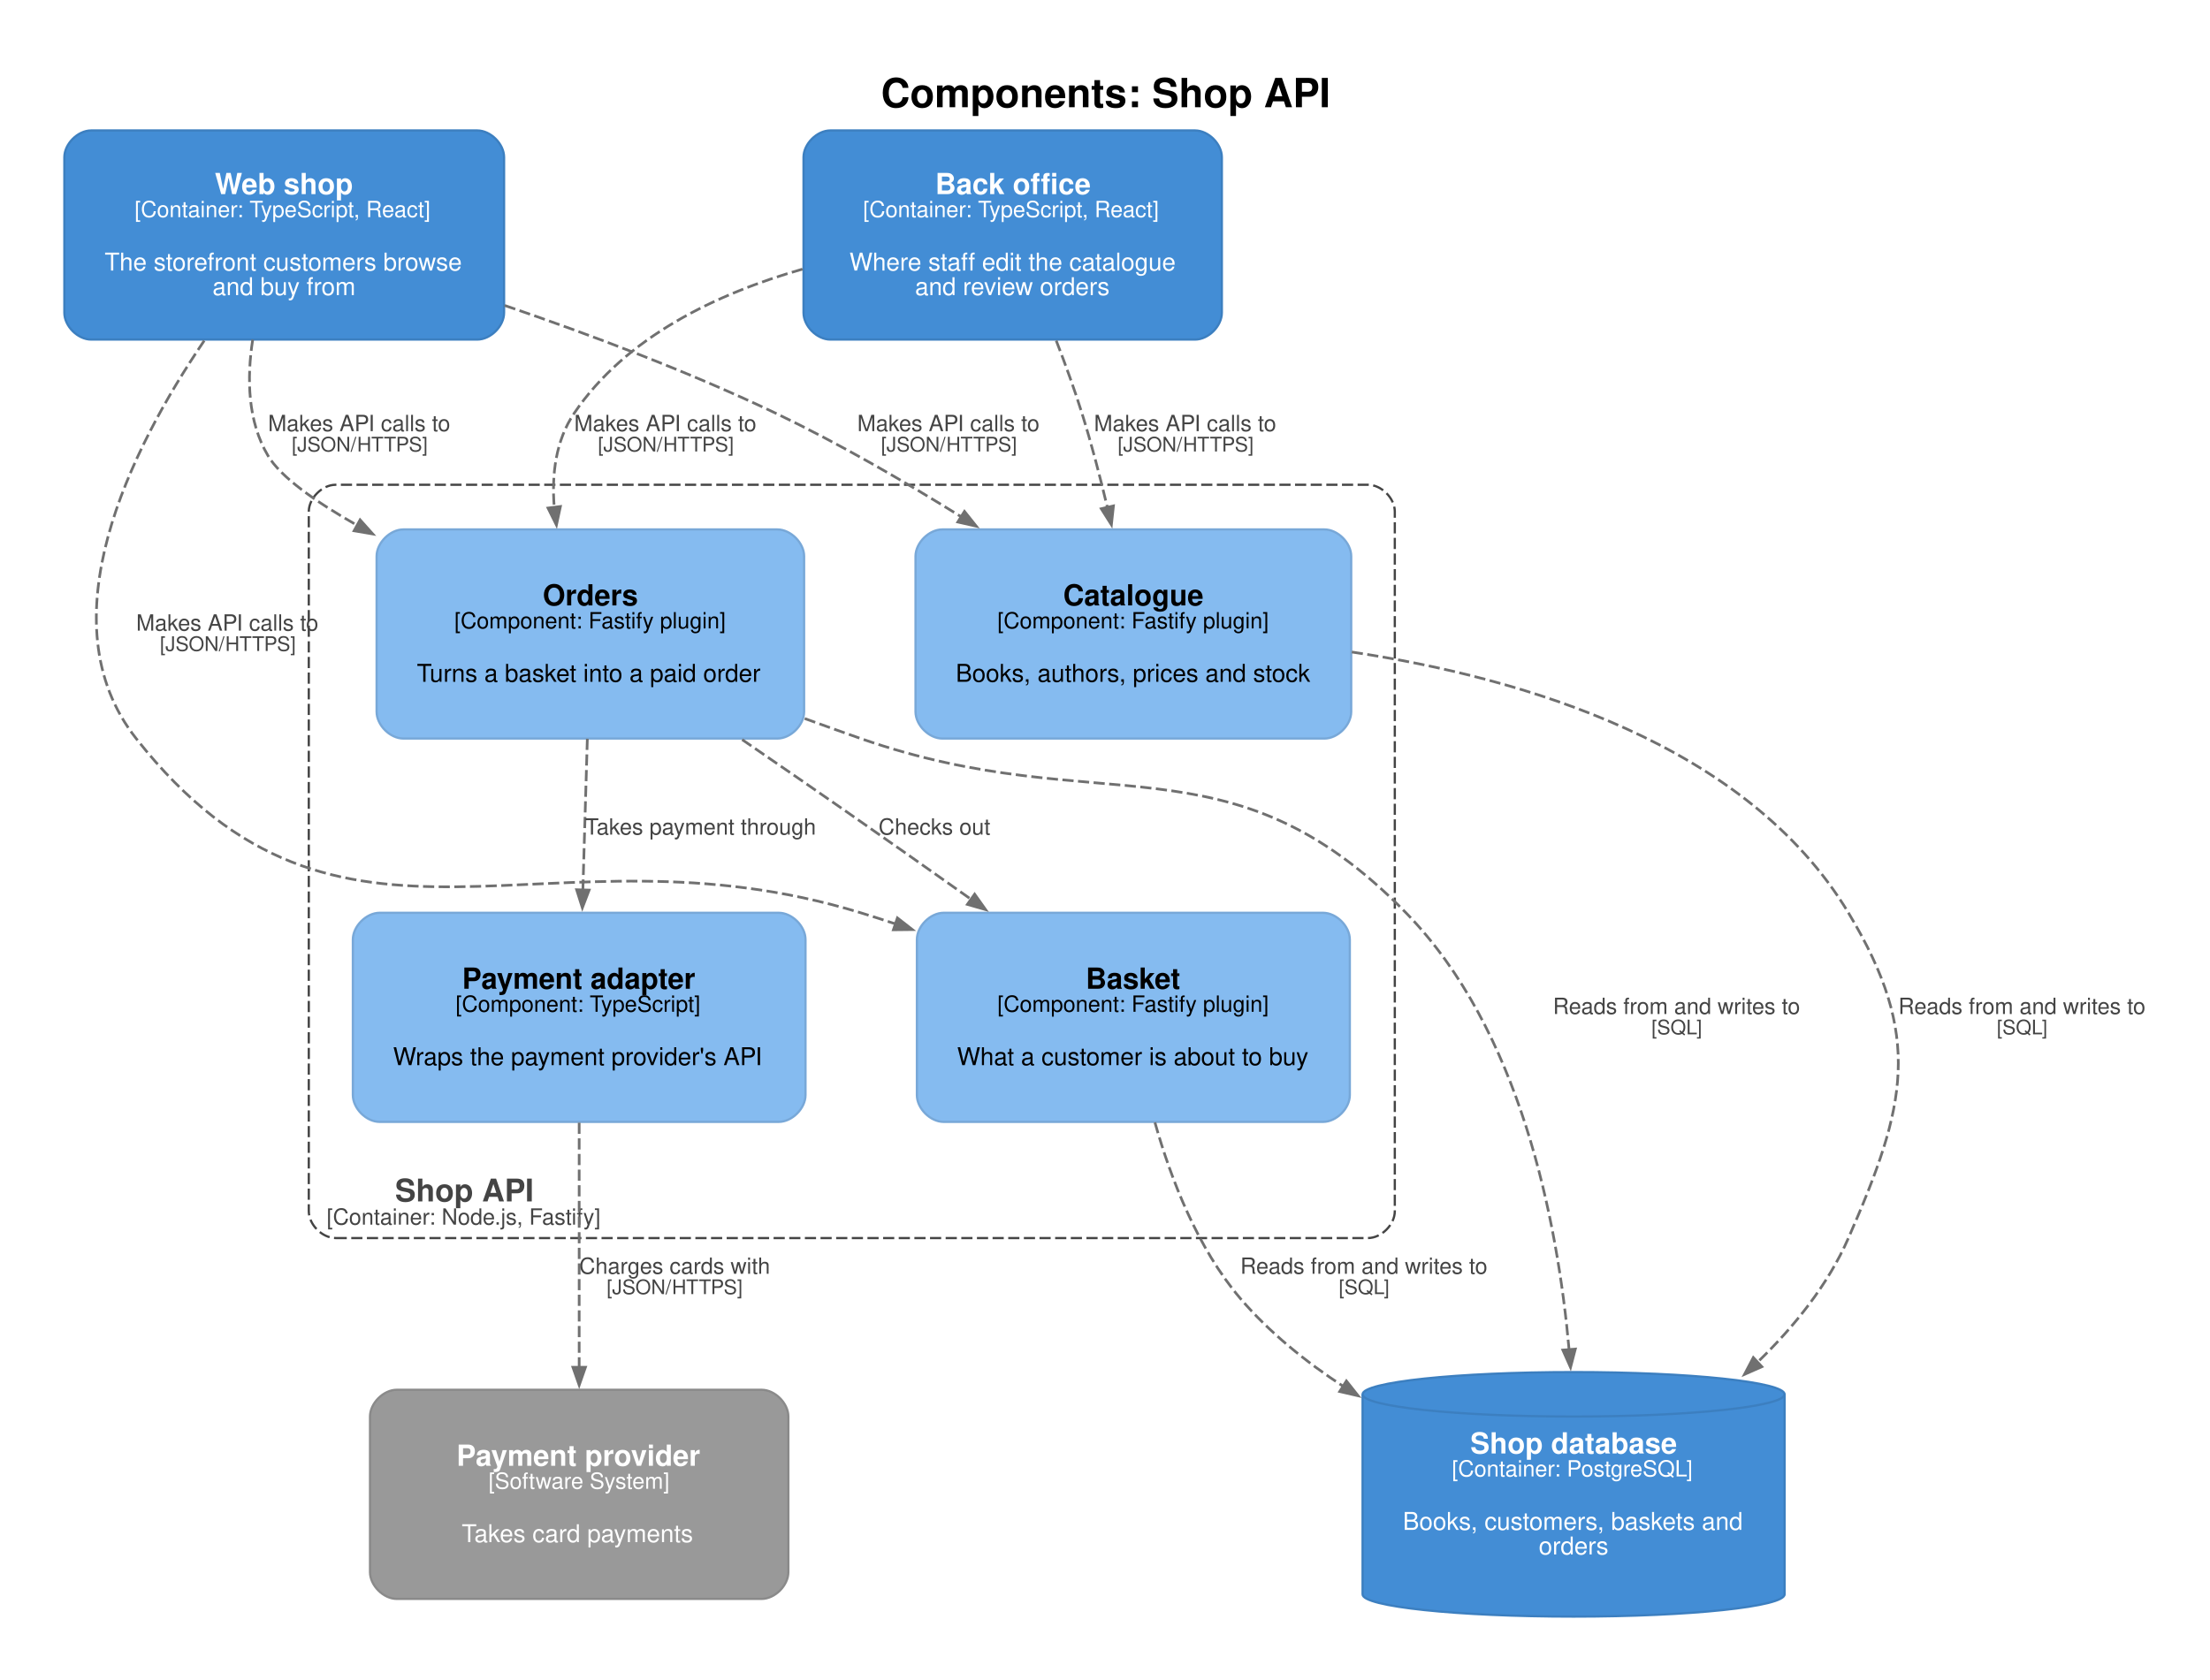
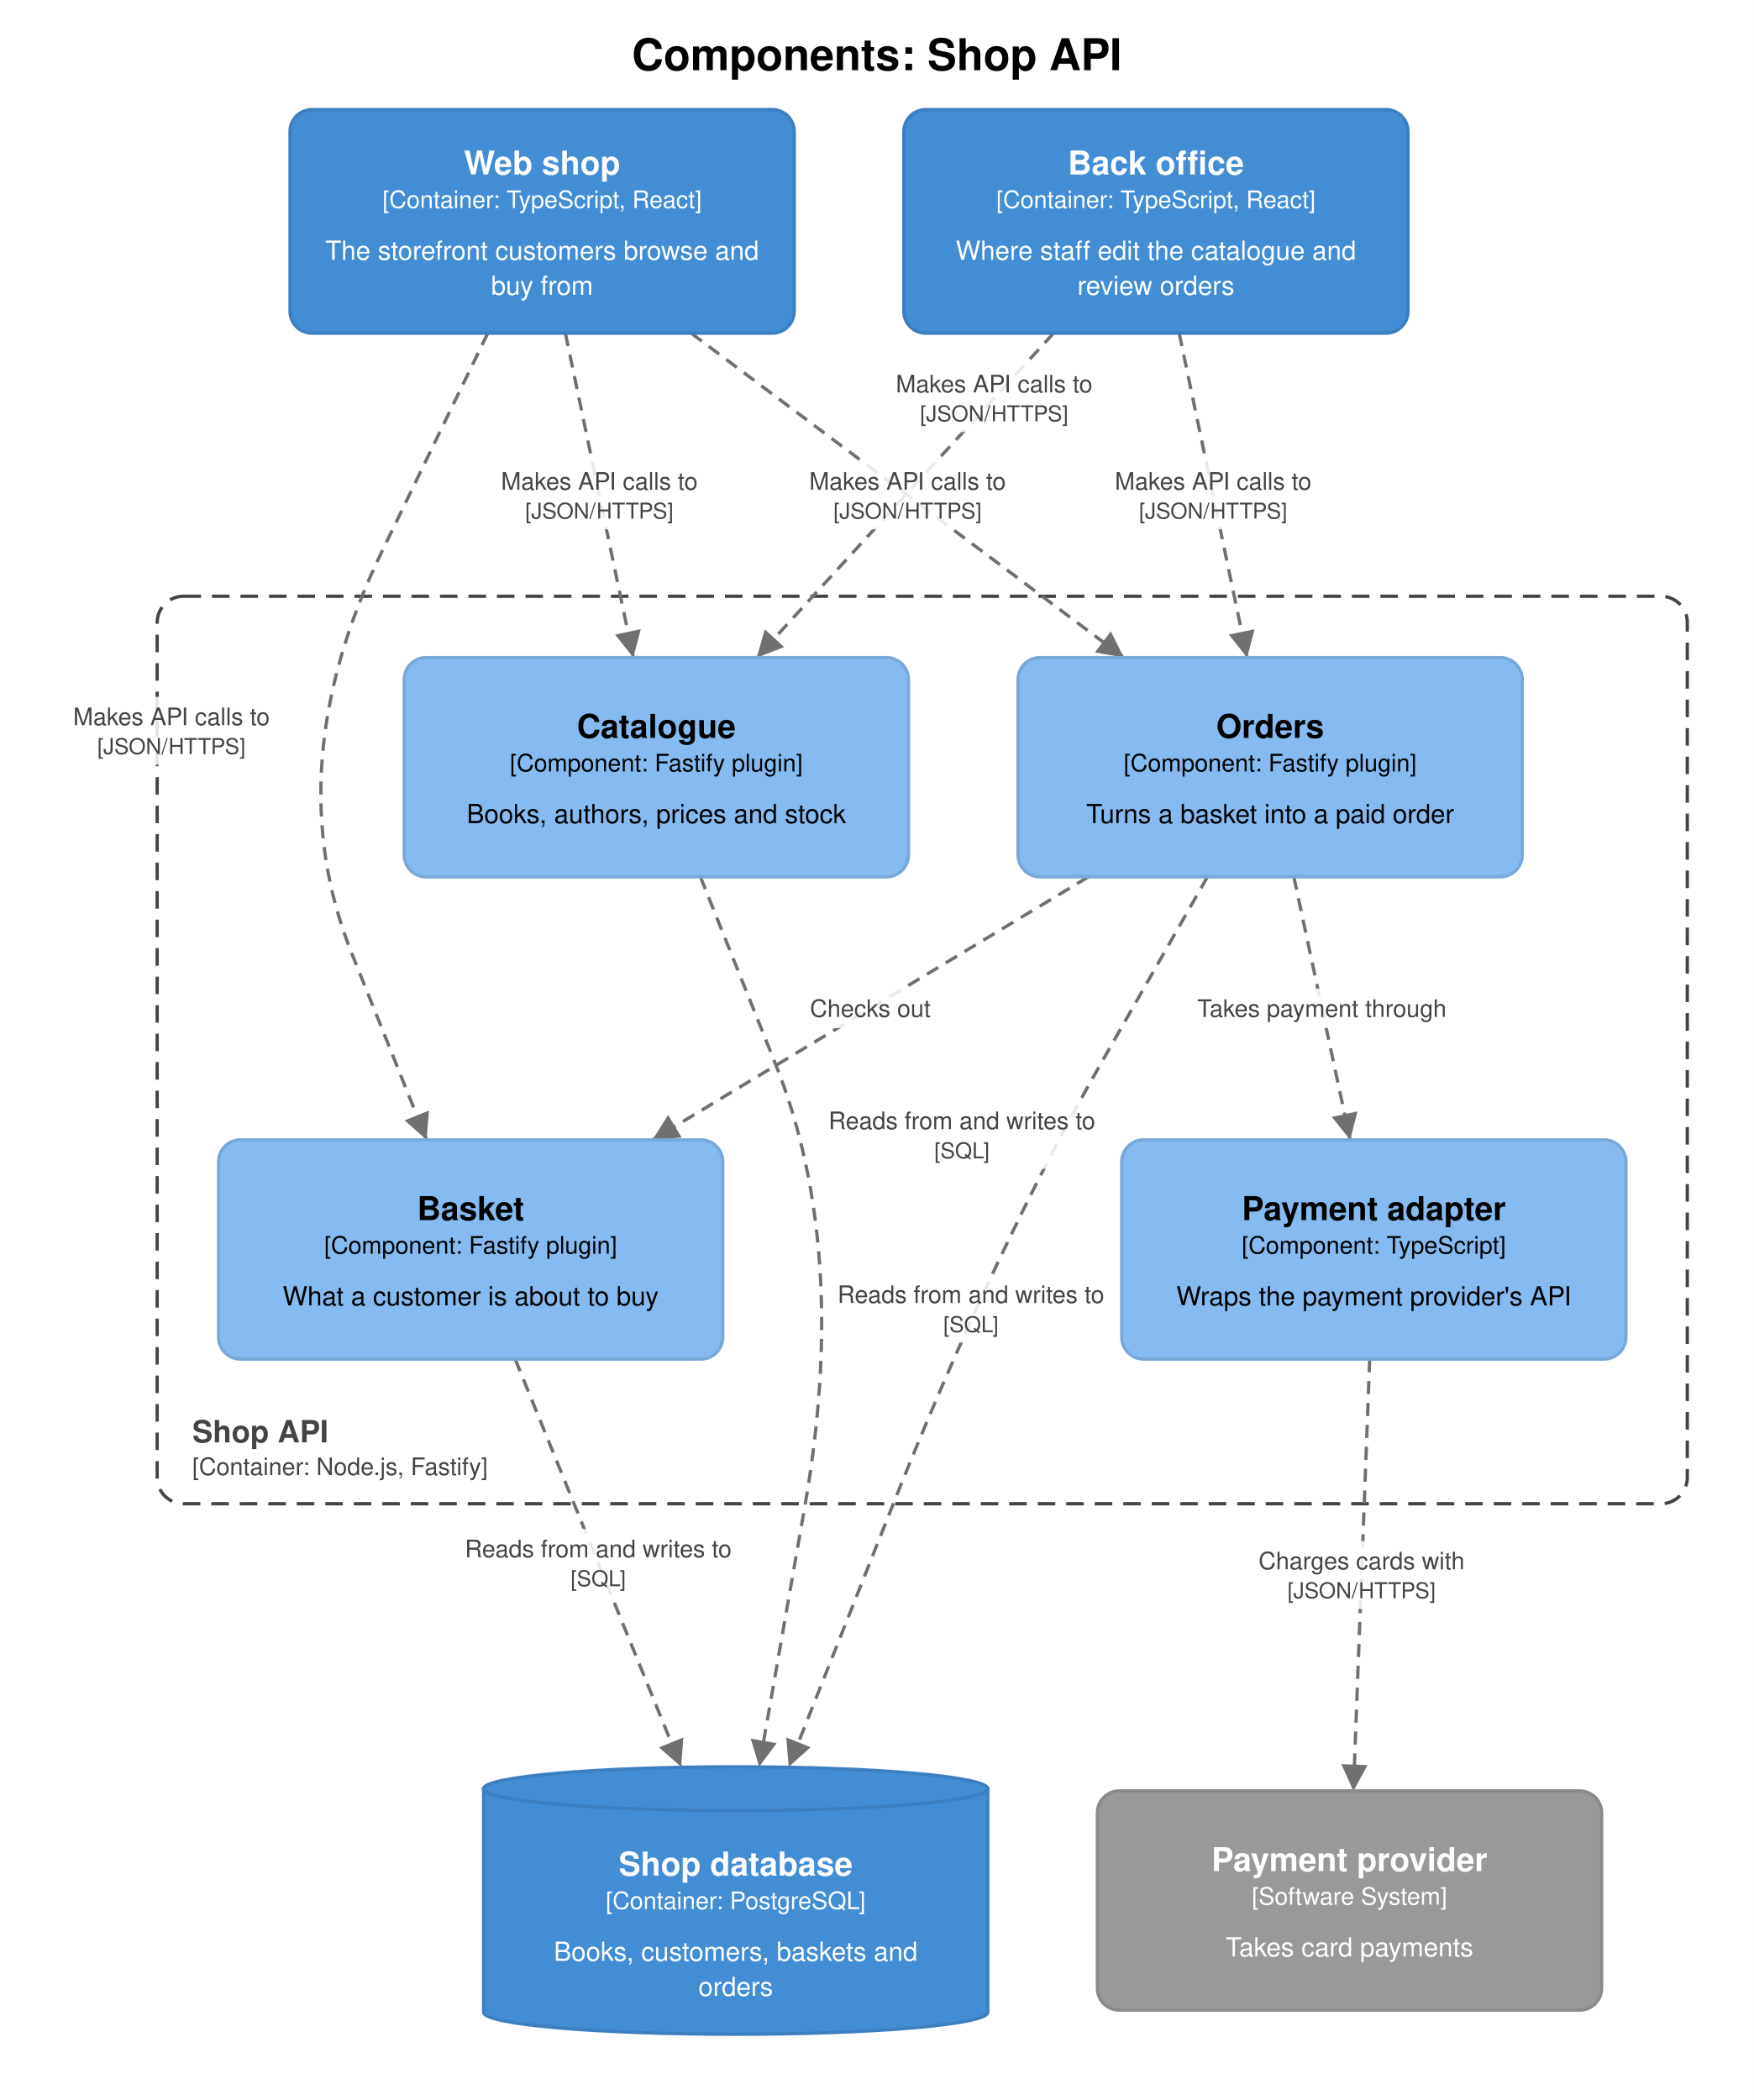
- <svg xmlns="http://www.w3.org/2000/svg" width="989pt" height="752pt" viewBox="0.00 0.00 989.00 752.00">
-   <g id="graph0" class="graph" transform="scale(1 1) rotate(0) translate(28.8 723.65)">
-     <polygon fill="#ffffff" stroke="none" points="-28.8,28.8 -28.8,-723.65 960.68,-723.65 960.68,28.8 -28.8,28.8" />
-     <text xml:space="preserve" text-anchor="start" x="365.44" y="-675.65" font-family="Helvetica,sans-Serif" font-weight="bold" font-size="18.00">Components: Shop API</text>
-     <g id="clust1" class="cluster">
-       <path fill="#ffffff" stroke="#444444" stroke-dasharray="5,2" d="M121.39,-169.45C121.39,-169.45 583.39,-169.45 583.39,-169.45 589.39,-169.45 595.39,-175.45 595.39,-181.45 595.39,-181.45 595.39,-494.65 595.39,-494.65 595.39,-500.65 589.39,-506.65 583.39,-506.65 583.39,-506.65 121.39,-506.65 121.39,-506.65 115.39,-506.65 109.39,-500.65 109.39,-494.65 109.39,-494.65 109.39,-181.45 109.39,-181.45 109.39,-175.45 115.39,-169.45 121.39,-169.45" />
-       <text xml:space="preserve" text-anchor="start" x="147.97" y="-185.85" font-family="Helvetica,sans-Serif" font-weight="bold" font-size="14.00" fill="#444444">Shop API</text>
-       <text xml:space="preserve" text-anchor="start" x="117.39" y="-175.45" font-family="Helvetica,sans-Serif" font-size="10.00" fill="#444444">[Container: Node.js, Fastify]</text>
-     </g>
-     <g id="catalogue" class="node">
-       <path fill="#85bbf0" stroke="#78a8d8" d="M563.88,-486.65C563.88,-486.65 392.91,-486.65 392.91,-486.65 386.91,-486.65 380.91,-480.65 380.91,-474.65 380.91,-474.65 380.91,-405.05 380.91,-405.05 380.91,-399.05 386.91,-393.05 392.91,-393.05 392.91,-393.05 563.88,-393.05 563.88,-393.05 569.88,-393.05 575.88,-399.05 575.88,-405.05 575.88,-405.05 575.88,-474.65 575.88,-474.65 575.88,-480.65 569.88,-486.65 563.88,-486.65" />
-       <text xml:space="preserve" text-anchor="start" x="446.97" y="-452.65" font-family="Helvetica,sans-Serif" font-weight="bold" font-size="13.00" fill="#000000">Catalogue</text>
-       <text xml:space="preserve" text-anchor="start" x="417.53" y="-442.35" font-family="Helvetica,sans-Serif" font-size="10.00" fill="#000000">[Component: Fastify plugin]</text>
-       <text xml:space="preserve" text-anchor="start" x="398.91" y="-418.45" font-family="Helvetica,sans-Serif" font-size="11.00" fill="#000000">Books, authors, prices and stock</text>
-     </g>
-     <g id="db" class="node">
-       <path fill="#438dd5" stroke="#3c7fc0" d="M769.82,-99.5C769.82,-104.99 727.49,-109.45 675.39,-109.45 623.29,-109.45 580.97,-104.99 580.97,-99.5 580.97,-99.5 580.97,-9.95 580.97,-9.95 580.97,-4.46 623.29,0 675.39,0 727.49,0 769.82,-4.46 769.82,-9.95 769.82,-9.95 769.82,-99.5 769.82,-99.5" />
-       <path fill="none" stroke="#3c7fc0" d="M769.82,-99.5C769.82,-94.01 727.49,-89.55 675.39,-89.55 623.29,-89.55 580.97,-94.01 580.97,-99.5" />
-       <text xml:space="preserve" text-anchor="start" x="629.16" y="-73.02" font-family="Helvetica,sans-Serif" font-weight="bold" font-size="13.00" fill="#ffffff">Shop database</text>
-       <text xml:space="preserve" text-anchor="start" x="620.92" y="-62.72" font-family="Helvetica,sans-Serif" font-size="10.00" fill="#ffffff">[Container: PostgreSQL]</text>
-       <text xml:space="preserve" text-anchor="start" x="598.97" y="-38.82" font-family="Helvetica,sans-Serif" font-size="11.00" fill="#ffffff">Books, customers, baskets and</text>
-       <text xml:space="preserve" text-anchor="start" x="659.8" y="-27.82" font-family="Helvetica,sans-Serif" font-size="11.00" fill="#ffffff">orders</text>
-     </g>
-     <g id="edge6" class="edge">
-       <path fill="none" stroke="#707070" stroke-width="1.2" stroke-dasharray="5,2" d="M576.15,-431.78C652.39,-420.35 752.76,-390.83 798.39,-315.05 831.77,-259.61 824.32,-228.74 798.39,-169.45 789.27,-148.58 774.21,-129.84 757.71,-113.87" />
-       <polygon fill="#707070" stroke="#707070" stroke-width="1.2" points="759.65,-111.86 751.89,-108.44 755.83,-115.95 759.65,-111.86" />
-       <text xml:space="preserve" text-anchor="start" x="820.72" y="-269.75" font-family="Helvetica,sans-Serif" font-size="10.00" fill="#444444">Reads from and writes to</text>
-       <text xml:space="preserve" text-anchor="start" x="864.79" y="-260.65" font-family="Helvetica,sans-Serif" font-size="9.00" fill="#444444">[SQL]</text>
-     </g>
-     <g id="basket" class="node">
-       <path fill="#85bbf0" stroke="#78a8d8" d="M563.26,-315.05C563.26,-315.05 393.52,-315.05 393.52,-315.05 387.52,-315.05 381.52,-309.05 381.52,-303.05 381.52,-303.05 381.52,-233.45 381.52,-233.45 381.52,-227.45 387.52,-221.45 393.52,-221.45 393.52,-221.45 563.26,-221.45 563.26,-221.45 569.26,-221.45 575.26,-227.45 575.26,-233.45 575.26,-233.45 575.26,-303.05 575.26,-303.05 575.26,-309.05 569.26,-315.05 563.26,-315.05" />
-       <text xml:space="preserve" text-anchor="start" x="457.07" y="-281.05" font-family="Helvetica,sans-Serif" font-weight="bold" font-size="13.00" fill="#000000">Basket</text>
-       <text xml:space="preserve" text-anchor="start" x="417.53" y="-270.75" font-family="Helvetica,sans-Serif" font-size="10.00" fill="#000000">[Component: Fastify plugin]</text>
-       <text xml:space="preserve" text-anchor="start" x="399.52" y="-246.85" font-family="Helvetica,sans-Serif" font-size="11.00" fill="#000000">What a customer is about to buy</text>
-     </g>
-     <g id="edge7" class="edge">
-       <path fill="none" stroke="#707070" stroke-width="1.2" stroke-dasharray="5,2" d="M488.04,-221.21C495.21,-195.78 507.14,-164.89 526.23,-142.45 539.2,-127.22 555.55,-114.03 572.63,-102.86" />
-       <polygon fill="#707070" stroke="#707070" stroke-width="1.2" points="573.73,-105.48 578.99,-98.84 570.73,-100.75 573.73,-105.48" />
-       <text xml:space="preserve" text-anchor="start" x="526.23" y="-153.45" font-family="Helvetica,sans-Serif" font-size="10.00" fill="#444444">Reads from and writes to</text>
-       <text xml:space="preserve" text-anchor="start" x="570.31" y="-144.35" font-family="Helvetica,sans-Serif" font-size="9.00" fill="#444444">[SQL]</text>
-     </g>
-     <g id="orders" class="node">
-       <path fill="#85bbf0" stroke="#78a8d8" d="M319.05,-486.65C319.05,-486.65 151.74,-486.65 151.74,-486.65 145.74,-486.65 139.74,-480.65 139.74,-474.65 139.74,-474.65 139.74,-405.05 139.74,-405.05 139.74,-399.05 145.74,-393.05 151.74,-393.05 151.74,-393.05 319.05,-393.05 319.05,-393.05 325.05,-393.05 331.05,-399.05 331.05,-405.05 331.05,-405.05 331.05,-474.65 331.05,-474.65 331.05,-480.65 325.05,-486.65 319.05,-486.65" />
-       <text xml:space="preserve" text-anchor="start" x="214.08" y="-452.65" font-family="Helvetica,sans-Serif" font-weight="bold" font-size="13.00" fill="#000000">Orders</text>
-       <text xml:space="preserve" text-anchor="start" x="174.53" y="-442.35" font-family="Helvetica,sans-Serif" font-size="10.00" fill="#000000">[Component: Fastify plugin]</text>
-       <text xml:space="preserve" text-anchor="start" x="157.74" y="-418.45" font-family="Helvetica,sans-Serif" font-size="11.00" fill="#000000">Turns a basket into a paid order</text>
-     </g>
-     <g id="edge9" class="edge">
-       <path fill="none" stroke="#707070" stroke-width="1.2" stroke-dasharray="5,2" d="M303.32,-392.57C318.82,-381.94 335.2,-370.64 350.39,-360.05 368.48,-347.44 387.93,-333.72 406.06,-320.87" />
-       <polygon fill="#707070" stroke="#707070" stroke-width="1.2" points="407.36,-323.38 412.27,-316.47 404.12,-318.81 407.36,-323.38" />
-       <text xml:space="preserve" text-anchor="start" x="364.34" y="-350.05" font-family="Helvetica,sans-Serif" font-size="10.00" fill="#444444">Checks out</text>
-     </g>
-     <g id="payment_adapter" class="node">
-       <path fill="#85bbf0" stroke="#78a8d8" d="M319.67,-315.05C319.67,-315.05 141.11,-315.05 141.11,-315.05 135.11,-315.05 129.11,-309.05 129.11,-303.05 129.11,-303.05 129.11,-233.45 129.11,-233.45 129.11,-227.45 135.11,-221.45 141.11,-221.45 141.11,-221.45 319.67,-221.45 319.67,-221.45 325.67,-221.45 331.67,-227.45 331.67,-233.45 331.67,-233.45 331.67,-303.05 331.67,-303.05 331.67,-309.05 325.67,-315.05 319.67,-315.05" />
-       <text xml:space="preserve" text-anchor="start" x="178.01" y="-281.05" font-family="Helvetica,sans-Serif" font-weight="bold" font-size="13.00" fill="#000000">Payment adapter</text>
-       <text xml:space="preserve" text-anchor="start" x="175.09" y="-270.75" font-family="Helvetica,sans-Serif" font-size="10.00" fill="#000000">[Component: TypeScript]</text>
-       <text xml:space="preserve" text-anchor="start" x="147.11" y="-246.85" font-family="Helvetica,sans-Serif" font-size="11.00" fill="#000000">Wraps the payment provider's API</text>
-     </g>
-     <g id="edge10" class="edge">
-       <path fill="none" stroke="#707070" stroke-width="1.2" stroke-dasharray="5,2" d="M234.04,-392.95C233.42,-372.02 232.69,-347.04 232.04,-325.03" />
-       <polygon fill="#707070" stroke="#707070" stroke-width="1.2" points="234.84,-325.21 231.81,-317.29 229.25,-325.37 234.84,-325.21" />
-       <text xml:space="preserve" text-anchor="start" x="233.04" y="-350.05" font-family="Helvetica,sans-Serif" font-size="10.00" fill="#444444">Takes payment through</text>
-     </g>
-     <g id="edge8" class="edge">
-       <path fill="none" stroke="#707070" stroke-width="1.2" stroke-dasharray="5,2" d="M331.32,-402.01C339.78,-398.93 348.23,-395.9 356.39,-393.05 463.89,-355.55 520.88,-396.53 600.39,-315.05 651.55,-262.62 668.2,-177.55 673.41,-119.23" />
-       <polygon fill="#707070" stroke="#707070" stroke-width="1.2" points="676.17,-119.76 674.03,-111.56 670.59,-119.31 676.17,-119.76" />
-       <text xml:space="preserve" text-anchor="start" x="666.15" y="-269.75" font-family="Helvetica,sans-Serif" font-size="10.00" fill="#444444">Reads from and writes to</text>
-       <text xml:space="preserve" text-anchor="start" x="710.23" y="-260.65" font-family="Helvetica,sans-Serif" font-size="9.00" fill="#444444">[SQL]</text>
-     </g>
-     <g id="payments" class="node">
-       <path fill="#999999" stroke="#8a8a8a" d="M311.99,-101.53C311.99,-101.53 148.79,-101.53 148.79,-101.53 142.79,-101.53 136.79,-95.53 136.79,-89.53 136.79,-89.53 136.79,-19.92 136.79,-19.92 136.79,-13.92 142.79,-7.92 148.79,-7.92 148.79,-7.92 311.99,-7.92 311.99,-7.92 317.99,-7.92 323.99,-13.92 323.99,-19.92 323.99,-19.92 323.99,-89.53 323.99,-89.53 323.99,-95.53 317.99,-101.53 311.99,-101.53" />
-       <text xml:space="preserve" text-anchor="start" x="175.48" y="-67.52" font-family="Helvetica,sans-Serif" font-weight="bold" font-size="13.00" fill="#ffffff">Payment provider</text>
-       <text xml:space="preserve" text-anchor="start" x="189.82" y="-57.22" font-family="Helvetica,sans-Serif" font-size="10.00" fill="#ffffff">[Software System]</text>
-       <text xml:space="preserve" text-anchor="start" x="177.81" y="-33.32" font-family="Helvetica,sans-Serif" font-size="11.00" fill="#ffffff">Takes card payments</text>
-     </g>
-     <g id="edge11" class="edge">
-       <path fill="none" stroke="#707070" stroke-width="1.2" stroke-dasharray="5,2" d="M230.39,-221.09C230.39,-188.76 230.39,-145.39 230.39,-111.18" />
-       <polygon fill="#707070" stroke="#707070" stroke-width="1.2" points="233.19,-111.6 230.39,-103.6 227.59,-111.6 233.19,-111.6" />
-       <text xml:space="preserve" text-anchor="start" x="230.39" y="-153.45" font-family="Helvetica,sans-Serif" font-size="10.00" fill="#444444">Charges cards with</text>
-       <text xml:space="preserve" text-anchor="start" x="242.68" y="-144.35" font-family="Helvetica,sans-Serif" font-size="9.00" fill="#444444">[JSON/HTTPS]</text>
-     </g>
-     <g id="web" class="node">
-       <path fill="#438dd5" stroke="#3c7fc0" d="M184.78,-665.25C184.78,-665.25 12,-665.25 12,-665.25 6,-665.25 0,-659.25 0,-653.25 0,-653.25 0,-583.65 0,-583.65 0,-577.65 6,-571.65 12,-571.65 12,-571.65 184.78,-571.65 184.78,-571.65 190.78,-571.65 196.78,-577.65 196.78,-583.65 196.78,-583.65 196.78,-653.25 196.78,-653.25 196.78,-659.25 190.78,-665.25 184.78,-665.25" />
-       <text xml:space="preserve" text-anchor="start" x="67.34" y="-636.75" font-family="Helvetica,sans-Serif" font-weight="bold" font-size="13.00" fill="#ffffff">Web shop</text>
-       <text xml:space="preserve" text-anchor="start" x="31.42" y="-626.45" font-family="Helvetica,sans-Serif" font-size="10.00" fill="#ffffff">[Container: TypeScript, React]</text>
-       <text xml:space="preserve" text-anchor="start" x="18" y="-602.55" font-family="Helvetica,sans-Serif" font-size="11.00" fill="#ffffff">The storefront customers browse</text>
-       <text xml:space="preserve" text-anchor="start" x="66.29" y="-591.55" font-family="Helvetica,sans-Serif" font-size="11.00" fill="#ffffff">and buy from</text>
-     </g>
-     <g id="edge1" class="edge">
-       <path fill="none" stroke="#707070" stroke-width="1.2" stroke-dasharray="5,2" d="M197.06,-586.92C235.63,-573.75 279.78,-557.12 318.39,-538.65 346.35,-525.27 375.64,-508.32 401.4,-492.3" />
-       <polygon fill="#707070" stroke="#707070" stroke-width="1.2" points="402.81,-494.73 408.1,-488.1 399.83,-489.98 402.81,-494.73" />
-       <text xml:space="preserve" text-anchor="start" x="354.83" y="-530.65" font-family="Helvetica,sans-Serif" font-size="10.00" fill="#444444">Makes API calls to</text>
-       <text xml:space="preserve" text-anchor="start" x="365.45" y="-521.55" font-family="Helvetica,sans-Serif" font-size="9.00" fill="#444444">[JSON/HTTPS]</text>
-     </g>
-     <g id="edge2" class="edge">
-       <path fill="none" stroke="#707070" stroke-width="1.2" stroke-dasharray="5,2" d="M62.59,-571.16C29.46,-522.28 -8.96,-445.22 32.14,-393.05 123.88,-276.63 214.68,-358.51 356.39,-315.05 361.59,-313.46 366.88,-311.76 372.21,-309.99" />
-       <polygon fill="#707070" stroke="#707070" stroke-width="1.2" points="372.8,-312.75 379.48,-307.53 371.01,-307.44 372.8,-312.75" />
-       <text xml:space="preserve" text-anchor="start" x="32.14" y="-441.35" font-family="Helvetica,sans-Serif" font-size="10.00" fill="#444444">Makes API calls to</text>
-       <text xml:space="preserve" text-anchor="start" x="42.76" y="-432.25" font-family="Helvetica,sans-Serif" font-size="9.00" fill="#444444">[JSON/HTTPS]</text>
-     </g>
-     <g id="edge3" class="edge">
-       <path fill="none" stroke="#707070" stroke-width="1.2" stroke-dasharray="5,2" d="M84.28,-571.56C81.6,-554.24 82.02,-535.03 91.14,-519.65 96.78,-510.14 112.24,-499.16 131.05,-488.47" />
-       <polygon fill="#707070" stroke="#707070" stroke-width="1.2" points="132.35,-490.95 138,-484.63 129.65,-486.05 132.35,-490.95" />
-       <text xml:space="preserve" text-anchor="start" x="91.14" y="-530.65" font-family="Helvetica,sans-Serif" font-size="10.00" fill="#444444">Makes API calls to</text>
-       <text xml:space="preserve" text-anchor="start" x="101.76" y="-521.55" font-family="Helvetica,sans-Serif" font-size="9.00" fill="#444444">[JSON/HTTPS]</text>
-     </g>
-     <g id="admin" class="node">
-       <path fill="#438dd5" stroke="#3c7fc0" d="M505.99,-665.25C505.99,-665.25 342.79,-665.25 342.79,-665.25 336.79,-665.25 330.79,-659.25 330.79,-653.25 330.79,-653.25 330.79,-583.65 330.79,-583.65 330.79,-577.65 336.79,-571.65 342.79,-571.65 342.79,-571.65 505.99,-571.65 505.99,-571.65 511.99,-571.65 517.99,-577.65 517.99,-583.65 517.99,-583.65 517.99,-653.25 517.99,-653.25 517.99,-659.25 511.99,-665.25 505.99,-665.25" />
-       <text xml:space="preserve" text-anchor="start" x="389.71" y="-636.75" font-family="Helvetica,sans-Serif" font-weight="bold" font-size="13.00" fill="#ffffff">Back office</text>
-       <text xml:space="preserve" text-anchor="start" x="357.42" y="-626.45" font-family="Helvetica,sans-Serif" font-size="10.00" fill="#ffffff">[Container: TypeScript, React]</text>
-       <text xml:space="preserve" text-anchor="start" x="351.32" y="-602.55" font-family="Helvetica,sans-Serif" font-size="11.00" fill="#ffffff">Where staff edit the catalogue</text>
-       <text xml:space="preserve" text-anchor="start" x="380.68" y="-591.55" font-family="Helvetica,sans-Serif" font-size="11.00" fill="#ffffff">and review orders</text>
-     </g>
-     <g id="edge4" class="edge">
-       <path fill="none" stroke="#707070" stroke-width="1.2" stroke-dasharray="5,2" d="M443.87,-571.18C447.97,-560.59 452.06,-549.31 455.39,-538.65 459.62,-525.12 463.48,-510.33 466.78,-496.44" />
-       <polygon fill="#707070" stroke="#707070" stroke-width="1.2" points="469.48,-497.19 468.56,-488.76 464.03,-495.92 469.48,-497.19" />
-       <text xml:space="preserve" text-anchor="start" x="460.76" y="-530.65" font-family="Helvetica,sans-Serif" font-size="10.00" fill="#444444">Makes API calls to</text>
-       <text xml:space="preserve" text-anchor="start" x="471.38" y="-521.55" font-family="Helvetica,sans-Serif" font-size="9.00" fill="#444444">[JSON/HTTPS]</text>
-     </g>
-     <g id="edge5" class="edge">
-       <path fill="none" stroke="#707070" stroke-width="1.2" stroke-dasharray="5,2" d="M330.34,-603.18C291.98,-592.23 251.27,-572.87 228.14,-538.65 219.85,-526.39 218.03,-511.17 219.24,-496.42" />
-       <polygon fill="#707070" stroke="#707070" stroke-width="1.2" points="221.99,-496.92 220.21,-488.64 216.44,-496.23 221.99,-496.92" />
-       <text xml:space="preserve" text-anchor="start" x="228.14" y="-530.65" font-family="Helvetica,sans-Serif" font-size="10.00" fill="#444444">Makes API calls to</text>
-       <text xml:space="preserve" text-anchor="start" x="238.76" y="-521.55" font-family="Helvetica,sans-Serif" font-size="9.00" fill="#444444">[JSON/HTTPS]</text>
-     </g>
+ <svg xmlns="http://www.w3.org/2000/svg" width="800" height="958" viewBox="0 0 800 958" font-family="Helvetica, Arial, sans-serif">
+   <defs>
+     <marker id="arrow" viewBox="0 0 10 10" refX="10" refY="5" markerWidth="8" markerHeight="8" orient="auto-start-reverse">
+       <path d="M0,0 L10,5 L0,10 z" fill="#707070" />
+     </marker>
+   </defs>
+   <rect width="100%" height="100%" fill="#ffffff" />
+   <text x="400" y="32" font-size="20" font-weight="bold" text-anchor="middle" fill="#000000">Components: Shop API</text>
+   <g class="c4-boundary">
+     <rect x="71.7" y="272" width="698" height="414" rx="12" fill="none" stroke="#444444" stroke-width="1.5" stroke-dasharray="8 5" />
+     <text x="87.7" y="658" font-size="14" font-weight="bold" text-anchor="start" fill="#444444">Shop API</text>
+     <text x="87.7" y="672.9" font-size="11" text-anchor="start" fill="#444444">[Container: Node.js, Fastify]</text>
+   </g>
+   <g class="c4-relationships">
+     <path d="M257.9,152 L288.9,300" fill="none" stroke="#707070" stroke-width="1.5" stroke-dasharray="6 4" marker-end="url(#arrow)" />
+     <path d="M222.5,152 L174.5,251 Q126.4,350 160.5,435 L194.6,520" fill="none" stroke="#707070" stroke-width="1.5" stroke-dasharray="6 4" marker-end="url(#arrow)" />
+     <path d="M315.3,152 L512.7,300" fill="none" stroke="#707070" stroke-width="1.5" stroke-dasharray="6 4" marker-end="url(#arrow)" />
+     <path d="M480.6,152 L345.2,300" fill="none" stroke="#707070" stroke-width="1.5" stroke-dasharray="6 4" marker-end="url(#arrow)" />
+     <path d="M537.9,152 L568.9,300" fill="none" stroke="#707070" stroke-width="1.5" stroke-dasharray="6 4" marker-end="url(#arrow)" />
+     <path d="M319.5,400 L353.6,485 Q387.7,570 367,688 L346.3,806" fill="none" stroke="#707070" stroke-width="1.5" stroke-dasharray="6 4" marker-end="url(#arrow)" />
+     <path d="M235,620 L310.7,806" fill="none" stroke="#707070" stroke-width="1.5" stroke-dasharray="6 4" marker-end="url(#arrow)" />
+     <path d="M550.8,400 L502.3,485 Q453.7,570 406.7,688 L359.8,806" fill="none" stroke="#707070" stroke-width="1.5" stroke-dasharray="6 4" marker-end="url(#arrow)" />
+     <path d="M496.5,400 L297.6,520" fill="none" stroke="#707070" stroke-width="1.5" stroke-dasharray="6 4" marker-end="url(#arrow)" />
+     <path d="M590.2,400 L615.9,520" fill="none" stroke="#707070" stroke-width="1.5" stroke-dasharray="6 4" marker-end="url(#arrow)" />
+     <path d="M624.8,620 L617.4,817" fill="none" stroke="#707070" stroke-width="1.5" stroke-dasharray="6 4" marker-end="url(#arrow)" />
+   </g>
+   <g id="web" class="c4-container">
+     <rect x="132.3" y="50" width="230" height="102" rx="10" fill="#438dd5" stroke="#3c7fc0" stroke-width="1.5" />
+     <text x="247.3" y="79.6" font-size="15" font-weight="bold" text-anchor="middle" fill="#ffffff">Web shop</text>
+     <text x="247.3" y="94.9" font-size="11" text-anchor="middle" fill="#ffffff">[Container: TypeScript, React]</text>
+     <text x="247.3" y="118.5" font-size="12" text-anchor="middle" fill="#ffffff">The storefront customers browse and</text>
+     <text x="247.3" y="134.5" font-size="12" text-anchor="middle" fill="#ffffff">buy from</text>
+   </g>
+   <g id="admin" class="c4-container">
+     <rect x="412.3" y="50" width="230" height="102" rx="10" fill="#438dd5" stroke="#3c7fc0" stroke-width="1.5" />
+     <text x="527.3" y="79.6" font-size="15" font-weight="bold" text-anchor="middle" fill="#ffffff">Back office</text>
+     <text x="527.3" y="94.9" font-size="11" text-anchor="middle" fill="#ffffff">[Container: TypeScript, React]</text>
+     <text x="527.3" y="118.5" font-size="12" text-anchor="middle" fill="#ffffff">Where staff edit the catalogue and</text>
+     <text x="527.3" y="134.5" font-size="12" text-anchor="middle" fill="#ffffff">review orders</text>
+   </g>
+   <g id="db" class="c4-container">
+     <path d="M220.6,816 L220.6,918 A115,10 0 0 0 450.6,918 L450.6,816 Z" fill="#438dd5" stroke="#3c7fc0" stroke-width="1.5" />
+     <ellipse cx="335.6" cy="816" rx="115" ry="10" fill="#438dd5" stroke="#3c7fc0" stroke-width="1.5" />
+     <text x="335.6" y="855.6" font-size="15" font-weight="bold" text-anchor="middle" fill="#ffffff">Shop database</text>
+     <text x="335.6" y="870.9" font-size="11" text-anchor="middle" fill="#ffffff">[Container: PostgreSQL]</text>
+     <text x="335.6" y="894.5" font-size="12" text-anchor="middle" fill="#ffffff">Books, customers, baskets and</text>
+     <text x="335.6" y="910.5" font-size="12" text-anchor="middle" fill="#ffffff">orders</text>
+   </g>
+   <g id="payments" class="c4-system">
+     <rect x="500.6" y="817" width="230" height="100" rx="10" fill="#999999" stroke="#8a8a8a" stroke-width="1.5" />
+     <text x="615.6" y="853.6" font-size="15" font-weight="bold" text-anchor="middle" fill="#ffffff">Payment provider</text>
+     <text x="615.6" y="868.9" font-size="11" text-anchor="middle" fill="#ffffff">[Software System]</text>
+     <text x="615.6" y="892.5" font-size="12" text-anchor="middle" fill="#ffffff">Takes card payments</text>
+   </g>
+   <g id="catalogue" class="c4-component">
+     <rect x="184.4" y="300" width="230" height="100" rx="10" fill="#85bbf0" stroke="#78a8d8" stroke-width="1.5" />
+     <text x="299.4" y="336.6" font-size="15" font-weight="bold" text-anchor="middle" fill="#000000">Catalogue</text>
+     <text x="299.4" y="351.9" font-size="11" text-anchor="middle" fill="#000000">[Component: Fastify plugin]</text>
+     <text x="299.4" y="375.5" font-size="12" text-anchor="middle" fill="#000000">Books, authors, prices and stock</text>
+   </g>
+   <g id="basket" class="c4-component">
+     <rect x="99.7" y="520" width="230" height="100" rx="10" fill="#85bbf0" stroke="#78a8d8" stroke-width="1.5" />
+     <text x="214.7" y="556.6" font-size="15" font-weight="bold" text-anchor="middle" fill="#000000">Basket</text>
+     <text x="214.7" y="571.9" font-size="11" text-anchor="middle" fill="#000000">[Component: Fastify plugin]</text>
+     <text x="214.7" y="595.5" font-size="12" text-anchor="middle" fill="#000000">What a customer is about to buy</text>
+   </g>
+   <g id="orders" class="c4-component">
+     <rect x="464.4" y="300" width="230" height="100" rx="10" fill="#85bbf0" stroke="#78a8d8" stroke-width="1.5" />
+     <text x="579.4" y="336.6" font-size="15" font-weight="bold" text-anchor="middle" fill="#000000">Orders</text>
+     <text x="579.4" y="351.9" font-size="11" text-anchor="middle" fill="#000000">[Component: Fastify plugin]</text>
+     <text x="579.4" y="375.5" font-size="12" text-anchor="middle" fill="#000000">Turns a basket into a paid order</text>
+   </g>
+   <g id="payment_adapter" class="c4-component">
+     <rect x="511.7" y="520" width="230" height="100" rx="10" fill="#85bbf0" stroke="#78a8d8" stroke-width="1.5" />
+     <text x="626.7" y="556.6" font-size="15" font-weight="bold" text-anchor="middle" fill="#000000">Payment adapter</text>
+     <text x="626.7" y="571.9" font-size="11" text-anchor="middle" fill="#000000">[Component: TypeScript]</text>
+     <text x="626.7" y="595.5" font-size="12" text-anchor="middle" fill="#000000">Wraps the payment provider's API</text>
+   </g>
+   <g class="c4-labels">
+     <rect x="225.2" y="210.5" width="96.5" height="31" fill="#ffffff" fill-opacity="0.85" />
+     <text x="273.4" y="223.4" font-size="11" text-anchor="middle" fill="#444444">Makes API calls to</text>
+     <text x="273.4" y="236.6" font-size="10" text-anchor="middle" fill="#444444">[JSON/HTTPS]</text>
+     <rect x="30" y="317.9" width="96.5" height="31" fill="#ffffff" fill-opacity="0.85" />
+     <text x="78.2" y="330.8" font-size="11" text-anchor="middle" fill="#444444">Makes API calls to</text>
+     <text x="78.2" y="344" font-size="10" text-anchor="middle" fill="#444444">[JSON/HTTPS]</text>
+     <rect x="365.8" y="210.5" width="96.5" height="31" fill="#ffffff" fill-opacity="0.85" />
+     <text x="414" y="223.4" font-size="11" text-anchor="middle" fill="#444444">Makes API calls to</text>
+     <text x="414" y="236.6" font-size="10" text-anchor="middle" fill="#444444">[JSON/HTTPS]</text>
+     <rect x="405.3" y="166.1" width="96.5" height="31" fill="#ffffff" fill-opacity="0.85" />
+     <text x="453.5" y="179" font-size="11" text-anchor="middle" fill="#444444">Makes API calls to</text>
+     <text x="453.5" y="192.2" font-size="10" text-anchor="middle" fill="#444444">[JSON/HTTPS]</text>
+     <rect x="505.2" y="210.5" width="96.5" height="31" fill="#ffffff" fill-opacity="0.85" />
+     <text x="553.4" y="223.4" font-size="11" text-anchor="middle" fill="#444444">Makes API calls to</text>
+     <text x="553.4" y="236.6" font-size="10" text-anchor="middle" fill="#444444">[JSON/HTTPS]</text>
+     <rect x="374.7" y="502.2" width="128.3" height="31" fill="#ffffff" fill-opacity="0.85" />
+     <text x="438.8" y="515.1" font-size="11" text-anchor="middle" fill="#444444">Reads from and writes to</text>
+     <text x="438.8" y="528.4" font-size="10" text-anchor="middle" fill="#444444">[SQL]</text>
+     <rect x="208.7" y="697.5" width="128.3" height="31" fill="#ffffff" fill-opacity="0.85" />
+     <text x="272.9" y="710.4" font-size="11" text-anchor="middle" fill="#444444">Reads from and writes to</text>
+     <text x="272.9" y="723.6" font-size="10" text-anchor="middle" fill="#444444">[SQL]</text>
+     <rect x="378.8" y="581.5" width="128.3" height="31" fill="#ffffff" fill-opacity="0.85" />
+     <text x="442.9" y="594.4" font-size="11" text-anchor="middle" fill="#444444">Reads from and writes to</text>
+     <text x="442.9" y="607.7" font-size="10" text-anchor="middle" fill="#444444">[SQL]</text>
+     <rect x="366.5" y="451" width="61" height="18" fill="#ffffff" fill-opacity="0.85" />
+     <text x="397" y="463.9" font-size="11" text-anchor="middle" fill="#444444">Checks out</text>
+     <rect x="542.3" y="451" width="121.6" height="18" fill="#ffffff" fill-opacity="0.85" />
+     <text x="603" y="463.9" font-size="11" text-anchor="middle" fill="#444444">Takes payment through</text>
+     <rect x="571" y="703" width="100.1" height="31" fill="#ffffff" fill-opacity="0.85" />
+     <text x="621.1" y="715.9" font-size="11" text-anchor="middle" fill="#444444">Charges cards with</text>
+     <text x="621.1" y="729.1" font-size="10" text-anchor="middle" fill="#444444">[JSON/HTTPS]</text>
  </g>
</svg>
